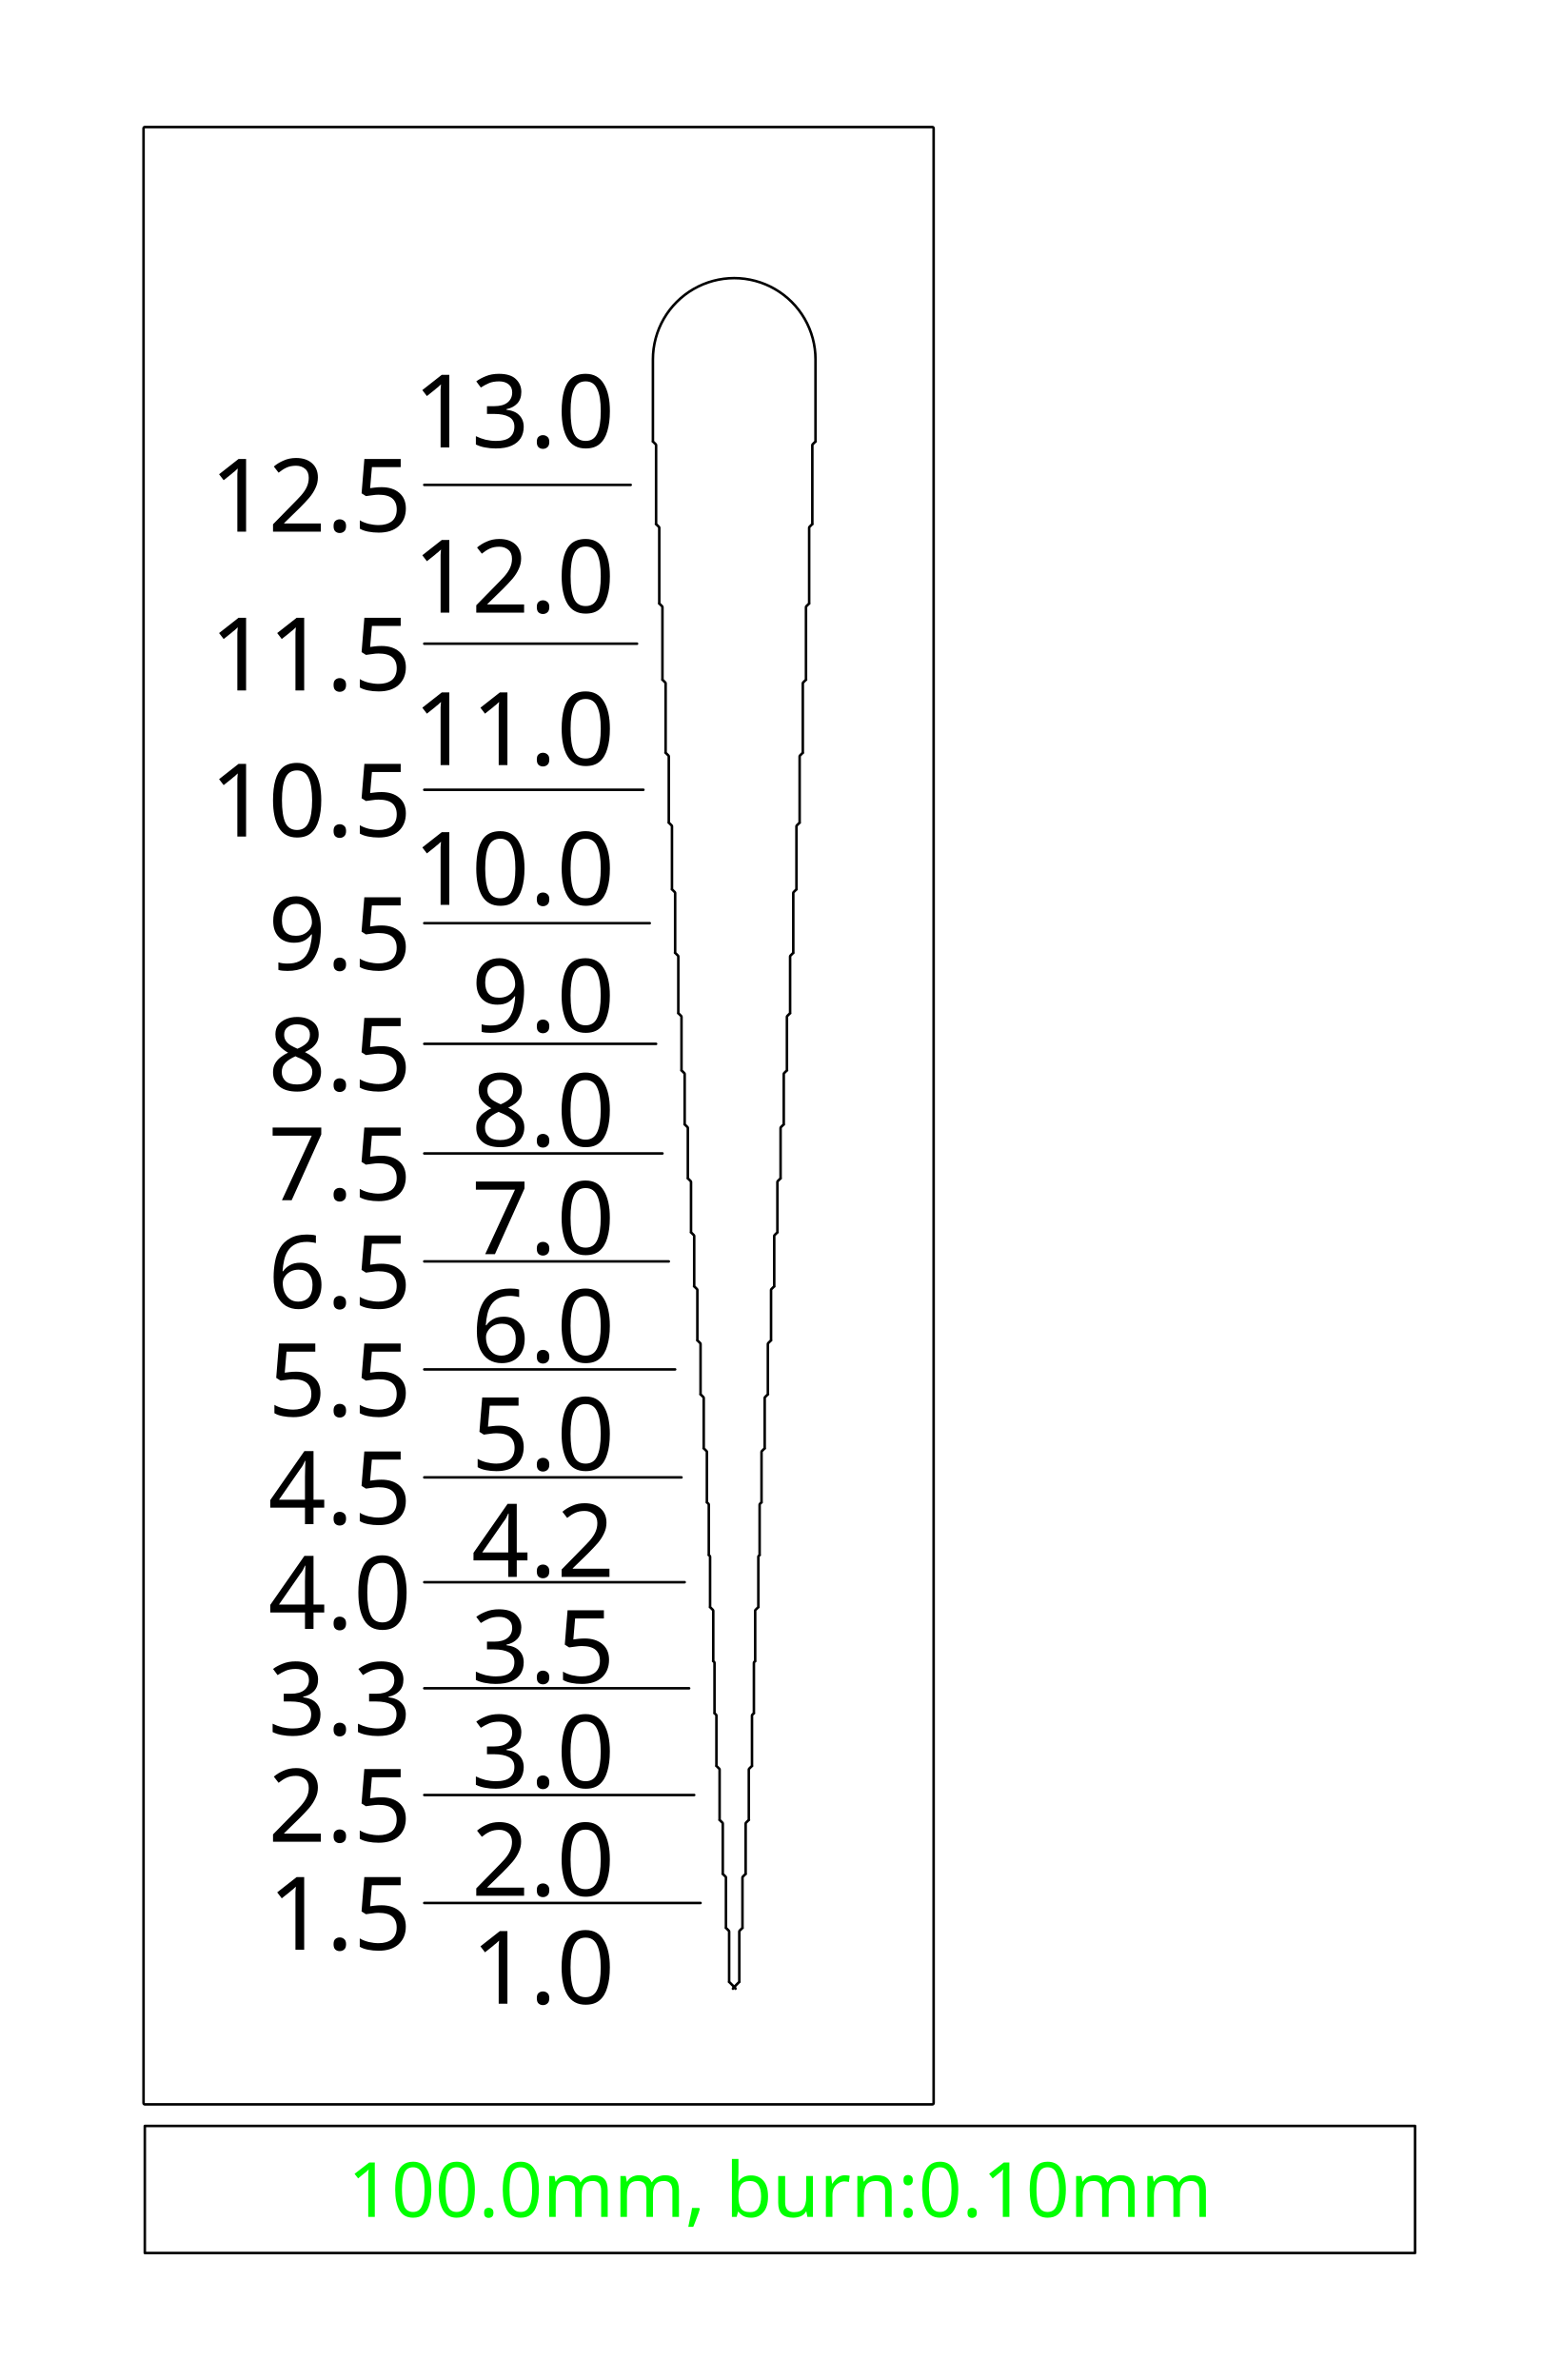
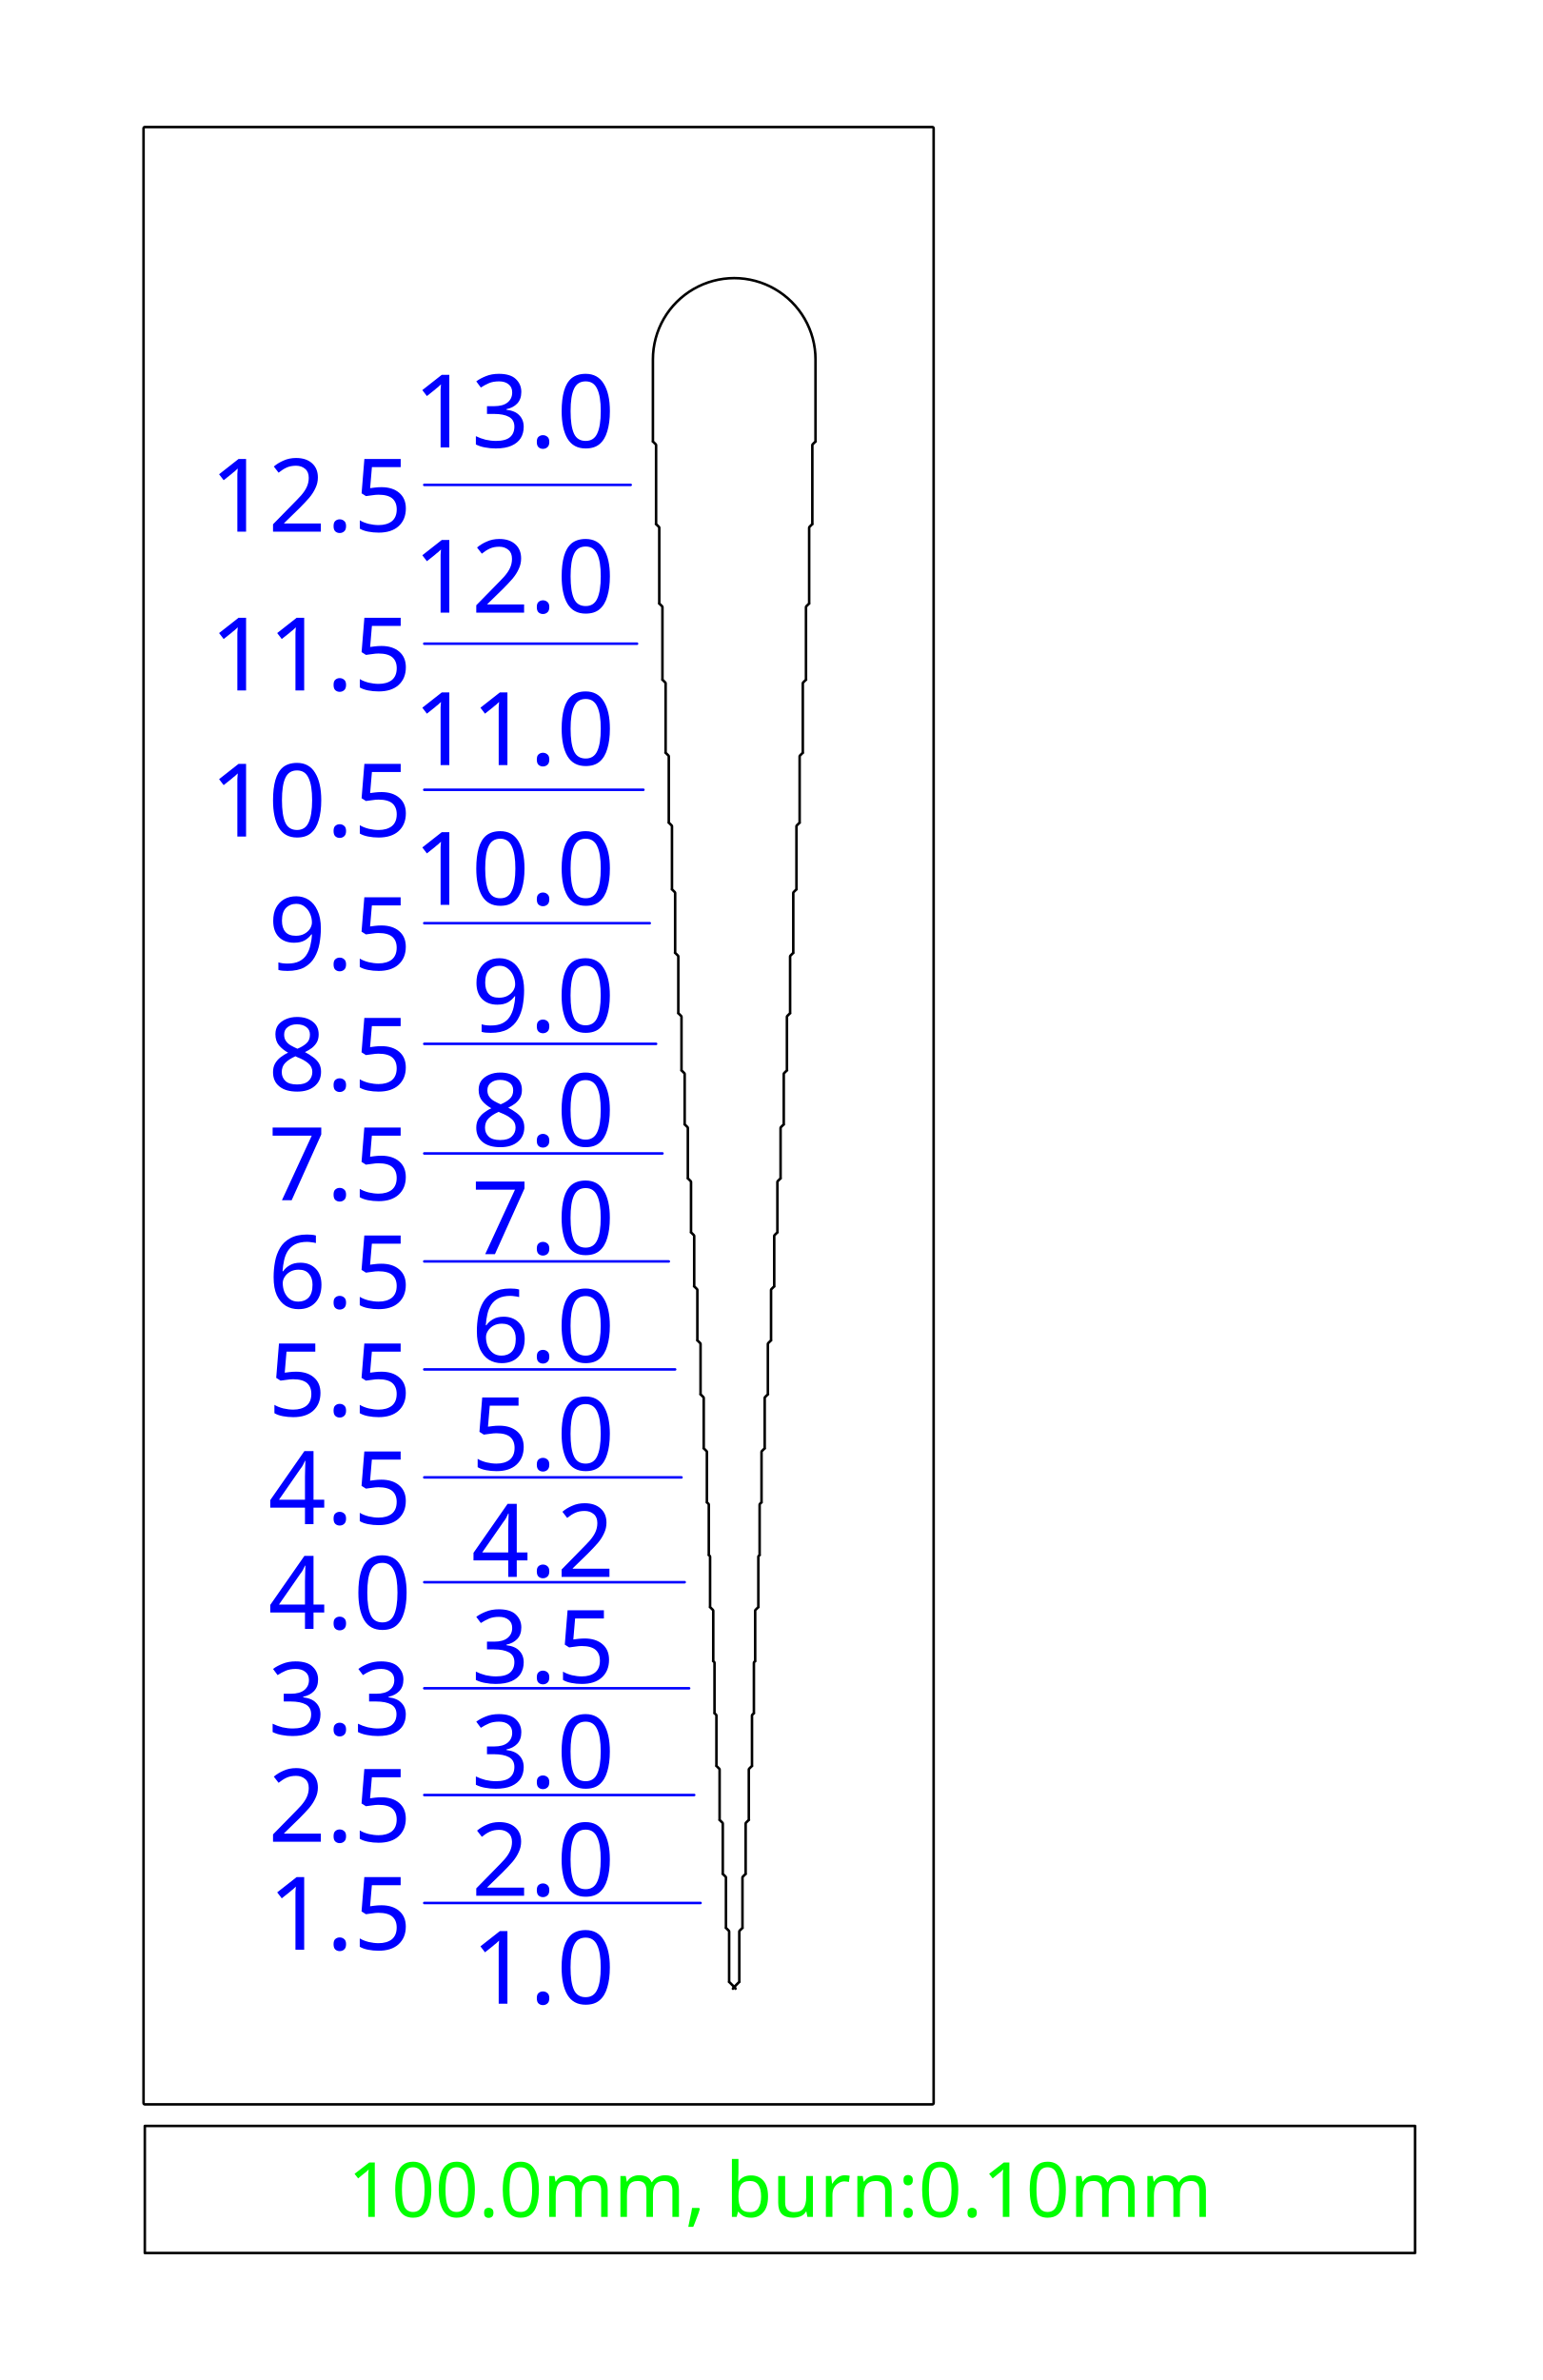
<svg xmlns="http://www.w3.org/2000/svg" height="187.34mm" viewBox="0.0 0.0 121.40 187.34" width="121.40mm">
  <g id="p-0" style="fill:none;stroke-linecap:round;stroke-linejoin:round;">
    <path d="M 11.400 177.342 H 111.400 V 167.342 H 11.400 V 177.342 Z" stroke="rgb(0,0,0)" stroke-width="0.20" />
    <text font-size="6px" style="font-family: sans-serif ; font-weight: normal; font-style: normal; fill: rgb(0,255,0)" text-anchor="middle" transform="matrix( 1.000 0.000 0.000 1.000 61.400 174.502 )">100.0mm, burn:0.10mm</text>
  </g>
  <g id="p-1" style="fill:none;stroke-linecap:round;stroke-linejoin:round;">
    <path d="M 57.900 156.542 C 57.900 156.516 57.889 156.490 57.871 156.472 L 57.400 156.001 C 57.371 155.972 57.400 156.042 57.400 156.001 V 152.042 C 57.400 152.016 57.389 151.990 57.371 151.972 L 57.150 151.751 C 57.121 151.722 57.150 151.792 57.150 151.751 V 147.792 C 57.150 147.766 57.139 147.740 57.121 147.722 L 56.900 147.501 C 56.871 147.472 56.900 147.542 56.900 147.501 V 143.542 C 56.900 143.516 56.889 143.490 56.871 143.472 L 56.650 143.251 C 56.621 143.222 56.650 143.292 56.650 143.251 V 139.292 C 56.650 139.266 56.639 139.240 56.621 139.222 L 56.400 139.001 C 56.371 138.972 56.400 139.042 56.400 139.001 V 135.042 C 56.400 135.016 56.389 134.990 56.371 134.972 L 56.250 134.851 C 56.221 134.822 56.250 134.892 56.250 134.851 V 130.892 C 56.250 130.866 56.239 130.840 56.221 130.822 L 56.150 130.751 C 56.121 130.722 56.150 130.792 56.150 130.751 V 126.792 C 56.150 126.766 56.139 126.740 56.121 126.722 L 55.900 126.501 C 55.871 126.472 55.900 126.542 55.900 126.501 V 122.542 C 55.900 122.516 55.889 122.490 55.871 122.472 L 55.800 122.401 C 55.771 122.372 55.800 122.442 55.800 122.401 V 118.442 C 55.800 118.416 55.789 118.390 55.771 118.372 L 55.650 118.251 C 55.621 118.222 55.650 118.292 55.650 118.251 V 114.292 C 55.650 114.266 55.639 114.240 55.621 114.222 L 55.400 114.001 C 55.371 113.972 55.400 114.042 55.400 114.001 V 110.042 C 55.400 110.016 55.389 109.990 55.371 109.972 L 55.150 109.751 C 55.121 109.722 55.150 109.792 55.150 109.751 V 105.792 C 55.150 105.766 55.139 105.740 55.121 105.722 L 54.900 105.501 C 54.871 105.472 54.900 105.542 54.900 105.501 V 101.542 C 54.900 101.516 54.889 101.490 54.871 101.472 L 54.650 101.251 C 54.621 101.222 54.650 101.292 54.650 101.251 V 97.292 C 54.650 97.266 54.639 97.240 54.621 97.222 L 54.400 97.001 C 54.371 96.972 54.400 97.042 54.400 97.001 V 93.042 C 54.400 93.016 54.389 92.990 54.371 92.972 L 54.150 92.751 C 54.121 92.722 54.150 92.792 54.150 92.751 V 88.792 C 54.150 88.766 54.139 88.740 54.121 88.722 L 53.900 88.501 C 53.871 88.472 53.900 88.542 53.900 88.501 V 84.542 C 53.900 84.516 53.889 84.490 53.871 84.472 L 53.650 84.251 C 53.621 84.222 53.650 84.292 53.650 84.251 V 80.042 C 53.650 80.016 53.639 79.990 53.621 79.972 L 53.400 79.751 C 53.371 79.722 53.400 79.792 53.400 79.751 V 75.292 C 53.400 75.266 53.389 75.240 53.371 75.222 L 53.150 75.001 C 53.121 74.972 53.150 75.042 53.150 75.001 V 70.292 C 53.150 70.266 53.139 70.240 53.121 70.222 L 52.900 70.001 C 52.871 69.972 52.900 70.042 52.900 70.001 V 65.042 C 52.900 65.016 52.889 64.990 52.871 64.972 L 52.650 64.751 C 52.621 64.722 52.650 64.792 52.650 64.751 V 59.542 C 52.650 59.516 52.639 59.490 52.621 59.472 L 52.400 59.251 C 52.371 59.222 52.400 59.292 52.400 59.251 V 53.792 C 52.400 53.766 52.389 53.740 52.371 53.722 L 52.150 53.501 C 52.121 53.472 52.150 53.542 52.150 53.501 V 47.792 C 52.150 47.766 52.139 47.740 52.121 47.722 L 51.900 47.501 C 51.871 47.472 51.900 47.542 51.900 47.501 V 41.542 C 51.900 41.516 51.889 41.490 51.871 41.472 L 51.650 41.251 C 51.621 41.222 51.650 41.292 51.650 41.251 V 35.042 C 51.650 35.016 51.639 34.990 51.621 34.972 L 51.400 34.751 C 51.371 34.722 51.400 34.792 51.400 34.751 V 28.292 C 51.400 27.169 51.696 26.065 52.257 25.092 C 52.819 24.119 53.627 23.312 54.600 22.750 C 55.573 22.188 56.677 21.892 57.800 21.892 C 58.923 21.892 60.027 22.188 61.000 22.750 C 61.973 23.312 62.781 24.119 63.343 25.092 C 63.904 26.065 64.200 27.169 64.200 28.292 V 34.751 C 64.200 34.792 64.229 34.722 64.200 34.751 L 63.979 34.972 C 63.961 34.990 63.950 35.016 63.950 35.042 V 41.251 C 63.950 41.292 63.979 41.222 63.950 41.251 L 63.729 41.472 C 63.711 41.490 63.700 41.516 63.700 41.542 V 47.501 C 63.700 47.542 63.729 47.472 63.700 47.501 L 63.479 47.722 C 63.461 47.740 63.450 47.766 63.450 47.792 V 53.501 C 63.450 53.542 63.479 53.472 63.450 53.501 L 63.229 53.722 C 63.211 53.740 63.200 53.766 63.200 53.792 V 59.251 C 63.200 59.292 63.229 59.222 63.200 59.251 L 62.979 59.472 C 62.961 59.490 62.950 59.516 62.950 59.542 V 64.751 C 62.950 64.792 62.979 64.722 62.950 64.751 L 62.729 64.972 C 62.711 64.990 62.700 65.016 62.700 65.042 V 70.001 C 62.700 70.042 62.729 69.972 62.700 70.001 L 62.479 70.222 C 62.461 70.240 62.450 70.266 62.450 70.292 V 75.001 C 62.450 75.042 62.479 74.972 62.450 75.001 L 62.229 75.222 C 62.211 75.240 62.200 75.266 62.200 75.292 V 79.751 C 62.200 79.792 62.229 79.722 62.200 79.751 L 61.979 79.972 C 61.961 79.990 61.950 80.016 61.950 80.042 V 84.251 C 61.950 84.292 61.979 84.222 61.950 84.251 L 61.729 84.472 C 61.711 84.490 61.700 84.516 61.700 84.542 V 88.501 C 61.700 88.542 61.729 88.472 61.700 88.501 L 61.479 88.722 C 61.461 88.740 61.450 88.766 61.450 88.792 V 92.751 C 61.450 92.792 61.479 92.722 61.450 92.751 L 61.229 92.972 C 61.211 92.990 61.200 93.016 61.200 93.042 V 97.001 C 61.200 97.042 61.229 96.972 61.200 97.001 L 60.979 97.222 C 60.961 97.240 60.950 97.266 60.950 97.292 V 101.251 C 60.950 101.292 60.979 101.222 60.950 101.251 L 60.729 101.472 C 60.711 101.490 60.700 101.516 60.700 101.542 V 105.501 C 60.700 105.542 60.729 105.472 60.700 105.501 L 60.479 105.722 C 60.461 105.740 60.450 105.766 60.450 105.792 V 109.751 C 60.450 109.792 60.479 109.722 60.450 109.751 L 60.229 109.972 C 60.211 109.990 60.200 110.016 60.200 110.042 V 114.001 C 60.200 114.042 60.229 113.972 60.200 114.001 L 59.979 114.222 C 59.961 114.240 59.950 114.266 59.950 114.292 V 118.251 C 59.950 118.292 59.979 118.222 59.950 118.251 L 59.829 118.372 C 59.811 118.390 59.800 118.416 59.800 118.442 V 122.401 C 59.800 122.442 59.829 122.372 59.800 122.401 L 59.729 122.472 C 59.711 122.490 59.700 122.516 59.700 122.542 V 126.501 C 59.700 126.542 59.729 126.472 59.700 126.501 L 59.479 126.722 C 59.461 126.740 59.450 126.766 59.450 126.792 V 130.751 C 59.450 130.792 59.479 130.722 59.450 130.751 L 59.379 130.822 C 59.361 130.840 59.350 130.866 59.350 130.892 V 134.851 C 59.350 134.892 59.379 134.822 59.350 134.851 L 59.229 134.972 C 59.211 134.990 59.200 135.016 59.200 135.042 V 139.001 C 59.200 139.042 59.229 138.972 59.200 139.001 L 58.979 139.222 C 58.961 139.240 58.950 139.266 58.950 139.292 V 143.251 C 58.950 143.292 58.979 143.222 58.950 143.251 L 58.729 143.472 C 58.711 143.490 58.700 143.516 58.700 143.542 V 147.501 C 58.700 147.542 58.729 147.472 58.700 147.501 L 58.479 147.722 C 58.461 147.740 58.450 147.766 58.450 147.792 V 151.751 C 58.450 151.792 58.479 151.722 58.450 151.751 L 58.229 151.972 C 58.211 151.990 58.200 152.016 58.200 152.042 V 156.001 C 58.200 156.042 58.229 155.972 58.200 156.001 L 57.729 156.472 C 57.711 156.490 57.700 156.516 57.700 156.542 M 11.400 165.642 H 73.400 C 73.455 165.642 73.500 165.598 73.500 165.542 V 10.100 C 73.500 10.045 73.455 10.000 73.400 10.000 H 11.400 C 11.345 10.000 11.300 10.045 11.300 10.100 V 165.542 C 11.300 165.598 11.345 165.642 11.400 165.642 Z" stroke="rgb(0,0,0)" stroke-width="0.20" />
-     <text font-size="8px" style="font-family: sans-serif ; font-weight: normal; font-style: normal; fill: rgb(0,0,0)" text-anchor="end" transform="matrix( 1.000 0.000 -0.000 1.000 48.400 157.722 )">1.0</text>
-     <text font-size="8px" style="font-family: sans-serif ; font-weight: normal; font-style: normal; fill: rgb(0,0,0)" text-anchor="end" transform="matrix( 1.000 0.000 -0.000 1.000 32.400 153.472 )">1.5</text>
-     <path d="M 55.150 149.792 H 33.400" stroke="rgb(0,0,0)" stroke-width="0.20" />
-     <text font-size="8px" style="font-family: sans-serif ; font-weight: normal; font-style: normal; fill: rgb(0,0,0)" text-anchor="end" transform="matrix( 1.000 0.000 -0.000 1.000 48.400 149.222 )">2.0</text>
-     <text font-size="8px" style="font-family: sans-serif ; font-weight: normal; font-style: normal; fill: rgb(0,0,0)" text-anchor="end" transform="matrix( 1.000 0.000 -0.000 1.000 32.400 144.972 )">2.5</text>
-     <path d="M 54.650 141.292 H 33.400" stroke="rgb(0,0,0)" stroke-width="0.20" />
-     <text font-size="8px" style="font-family: sans-serif ; font-weight: normal; font-style: normal; fill: rgb(0,0,0)" text-anchor="end" transform="matrix( 1.000 0.000 -0.000 1.000 48.400 140.722 )">3.0</text>
-     <text font-size="8px" style="font-family: sans-serif ; font-weight: normal; font-style: normal; fill: rgb(0,0,0)" text-anchor="end" transform="matrix( 1.000 0.000 -0.000 1.000 32.400 136.572 )">3.3</text>
-     <path d="M 54.250 132.892 H 33.400" stroke="rgb(0,0,0)" stroke-width="0.20" />
-     <text font-size="8px" style="font-family: sans-serif ; font-weight: normal; font-style: normal; fill: rgb(0,0,0)" text-anchor="end" transform="matrix( 1.000 0.000 -0.000 1.000 48.400 132.472 )">3.5</text>
-     <text font-size="8px" style="font-family: sans-serif ; font-weight: normal; font-style: normal; fill: rgb(0,0,0)" text-anchor="end" transform="matrix( 1.000 0.000 -0.000 1.000 32.400 128.222 )">4.0</text>
-     <path d="M 53.900 124.542 H 33.400" stroke="rgb(0,0,0)" stroke-width="0.20" />
-     <text font-size="8px" style="font-family: sans-serif ; font-weight: normal; font-style: normal; fill: rgb(0,0,0)" text-anchor="end" transform="matrix( 1.000 0.000 -0.000 1.000 48.400 124.122 )">4.2</text>
-     <text font-size="8px" style="font-family: sans-serif ; font-weight: normal; font-style: normal; fill: rgb(0,0,0)" text-anchor="end" transform="matrix( 1.000 0.000 -0.000 1.000 32.400 119.972 )">4.5</text>
-     <path d="M 53.650 116.292 H 33.400" stroke="rgb(0,0,0)" stroke-width="0.20" />
-     <text font-size="8px" style="font-family: sans-serif ; font-weight: normal; font-style: normal; fill: rgb(0,0,0)" text-anchor="end" transform="matrix( 1.000 0.000 -0.000 1.000 48.400 115.722 )">5.0</text>
-     <text font-size="8px" style="font-family: sans-serif ; font-weight: normal; font-style: normal; fill: rgb(0,0,0)" text-anchor="end" transform="matrix( 1.000 0.000 -0.000 1.000 32.400 111.472 )">5.5</text>
-     <path d="M 53.150 107.792 H 33.400" stroke="rgb(0,0,0)" stroke-width="0.20" />
-     <text font-size="8px" style="font-family: sans-serif ; font-weight: normal; font-style: normal; fill: rgb(0,0,0)" text-anchor="end" transform="matrix( 1.000 0.000 -0.000 1.000 48.400 107.222 )">6.0</text>
-     <text font-size="8px" style="font-family: sans-serif ; font-weight: normal; font-style: normal; fill: rgb(0,0,0)" text-anchor="end" transform="matrix( 1.000 0.000 -0.000 1.000 32.400 102.972 )">6.5</text>
-     <path d="M 52.650 99.292 H 33.400" stroke="rgb(0,0,0)" stroke-width="0.20" />
-     <text font-size="8px" style="font-family: sans-serif ; font-weight: normal; font-style: normal; fill: rgb(0,0,0)" text-anchor="end" transform="matrix( 1.000 0.000 -0.000 1.000 48.400 98.722 )">7.0</text>
-     <text font-size="8px" style="font-family: sans-serif ; font-weight: normal; font-style: normal; fill: rgb(0,0,0)" text-anchor="end" transform="matrix( 1.000 0.000 -0.000 1.000 32.400 94.472 )">7.5</text>
-     <path d="M 52.150 90.792 H 33.400" stroke="rgb(0,0,0)" stroke-width="0.20" />
-     <text font-size="8px" style="font-family: sans-serif ; font-weight: normal; font-style: normal; fill: rgb(0,0,0)" text-anchor="end" transform="matrix( 1.000 0.000 -0.000 1.000 48.400 90.222 )">8.0</text>
-     <text font-size="8px" style="font-family: sans-serif ; font-weight: normal; font-style: normal; fill: rgb(0,0,0)" text-anchor="end" transform="matrix( 1.000 0.000 -0.000 1.000 32.400 85.847 )">8.5</text>
-     <path d="M 51.650 82.167 H 33.400" stroke="rgb(0,0,0)" stroke-width="0.20" />
-     <text font-size="8px" style="font-family: sans-serif ; font-weight: normal; font-style: normal; fill: rgb(0,0,0)" text-anchor="end" transform="matrix( 1.000 0.000 -0.000 1.000 48.400 81.222 )">9.0</text>
-     <text font-size="8px" style="font-family: sans-serif ; font-weight: normal; font-style: normal; fill: rgb(0,0,0)" text-anchor="end" transform="matrix( 1.000 0.000 -0.000 1.000 32.400 76.347 )">9.5</text>
-     <path d="M 51.150 72.667 H 33.400" stroke="rgb(0,0,0)" stroke-width="0.20" />
-     <text font-size="8px" style="font-family: sans-serif ; font-weight: normal; font-style: normal; fill: rgb(0,0,0)" text-anchor="end" transform="matrix( 1.000 0.000 -0.000 1.000 48.400 71.222 )">10.0</text>
-     <text font-size="8px" style="font-family: sans-serif ; font-weight: normal; font-style: normal; fill: rgb(0,0,0)" text-anchor="end" transform="matrix( 1.000 0.000 -0.000 1.000 32.400 65.847 )">10.5</text>
-     <path d="M 50.650 62.167 H 33.400" stroke="rgb(0,0,0)" stroke-width="0.20" />
-     <text font-size="8px" style="font-family: sans-serif ; font-weight: normal; font-style: normal; fill: rgb(0,0,0)" text-anchor="end" transform="matrix( 1.000 0.000 -0.000 1.000 48.400 60.222 )">11.0</text>
-     <text font-size="8px" style="font-family: sans-serif ; font-weight: normal; font-style: normal; fill: rgb(0,0,0)" text-anchor="end" transform="matrix( 1.000 0.000 -0.000 1.000 32.400 54.347 )">11.5</text>
-     <path d="M 50.150 50.667 H 33.400" stroke="rgb(0,0,0)" stroke-width="0.20" />
-     <text font-size="8px" style="font-family: sans-serif ; font-weight: normal; font-style: normal; fill: rgb(0,0,0)" text-anchor="end" transform="matrix( 1.000 0.000 -0.000 1.000 48.400 48.222 )">12.0</text>
-     <text font-size="8px" style="font-family: sans-serif ; font-weight: normal; font-style: normal; fill: rgb(0,0,0)" text-anchor="end" transform="matrix( 1.000 0.000 -0.000 1.000 32.400 41.847 )">12.5</text>
-     <path d="M 49.650 38.167 H 33.400" stroke="rgb(0,0,0)" stroke-width="0.20" />
-     <text font-size="8px" style="font-family: sans-serif ; font-weight: normal; font-style: normal; fill: rgb(0,0,0)" text-anchor="end" transform="matrix( 1.000 0.000 -0.000 1.000 48.400 35.222 )">13.0</text>
+     <text font-size="8px" style="font-family: sans-serif ; font-weight: normal; font-style: normal; fill: rgb(0,0,255)" text-anchor="end" transform="matrix( 1.000 0.000 -0.000 1.000 48.400 157.722 )">1.0</text>
+     <text font-size="8px" style="font-family: sans-serif ; font-weight: normal; font-style: normal; fill: rgb(0,0,255)" text-anchor="end" transform="matrix( 1.000 0.000 -0.000 1.000 32.400 153.472 )">1.5</text>
+     <path d="M 55.150 149.792 H 33.400" stroke="rgb(0,0,255)" stroke-width="0.20" />
+     <text font-size="8px" style="font-family: sans-serif ; font-weight: normal; font-style: normal; fill: rgb(0,0,255)" text-anchor="end" transform="matrix( 1.000 0.000 -0.000 1.000 48.400 149.222 )">2.0</text>
+     <text font-size="8px" style="font-family: sans-serif ; font-weight: normal; font-style: normal; fill: rgb(0,0,255)" text-anchor="end" transform="matrix( 1.000 0.000 -0.000 1.000 32.400 144.972 )">2.5</text>
+     <path d="M 54.650 141.292 H 33.400" stroke="rgb(0,0,255)" stroke-width="0.20" />
+     <text font-size="8px" style="font-family: sans-serif ; font-weight: normal; font-style: normal; fill: rgb(0,0,255)" text-anchor="end" transform="matrix( 1.000 0.000 -0.000 1.000 48.400 140.722 )">3.0</text>
+     <text font-size="8px" style="font-family: sans-serif ; font-weight: normal; font-style: normal; fill: rgb(0,0,255)" text-anchor="end" transform="matrix( 1.000 0.000 -0.000 1.000 32.400 136.572 )">3.3</text>
+     <path d="M 54.250 132.892 H 33.400" stroke="rgb(0,0,255)" stroke-width="0.20" />
+     <text font-size="8px" style="font-family: sans-serif ; font-weight: normal; font-style: normal; fill: rgb(0,0,255)" text-anchor="end" transform="matrix( 1.000 0.000 -0.000 1.000 48.400 132.472 )">3.5</text>
+     <text font-size="8px" style="font-family: sans-serif ; font-weight: normal; font-style: normal; fill: rgb(0,0,255)" text-anchor="end" transform="matrix( 1.000 0.000 -0.000 1.000 32.400 128.222 )">4.0</text>
+     <path d="M 53.900 124.542 H 33.400" stroke="rgb(0,0,255)" stroke-width="0.20" />
+     <text font-size="8px" style="font-family: sans-serif ; font-weight: normal; font-style: normal; fill: rgb(0,0,255)" text-anchor="end" transform="matrix( 1.000 0.000 -0.000 1.000 48.400 124.122 )">4.2</text>
+     <text font-size="8px" style="font-family: sans-serif ; font-weight: normal; font-style: normal; fill: rgb(0,0,255)" text-anchor="end" transform="matrix( 1.000 0.000 -0.000 1.000 32.400 119.972 )">4.5</text>
+     <path d="M 53.650 116.292 H 33.400" stroke="rgb(0,0,255)" stroke-width="0.20" />
+     <text font-size="8px" style="font-family: sans-serif ; font-weight: normal; font-style: normal; fill: rgb(0,0,255)" text-anchor="end" transform="matrix( 1.000 0.000 -0.000 1.000 48.400 115.722 )">5.0</text>
+     <text font-size="8px" style="font-family: sans-serif ; font-weight: normal; font-style: normal; fill: rgb(0,0,255)" text-anchor="end" transform="matrix( 1.000 0.000 -0.000 1.000 32.400 111.472 )">5.5</text>
+     <path d="M 53.150 107.792 H 33.400" stroke="rgb(0,0,255)" stroke-width="0.20" />
+     <text font-size="8px" style="font-family: sans-serif ; font-weight: normal; font-style: normal; fill: rgb(0,0,255)" text-anchor="end" transform="matrix( 1.000 0.000 -0.000 1.000 48.400 107.222 )">6.0</text>
+     <text font-size="8px" style="font-family: sans-serif ; font-weight: normal; font-style: normal; fill: rgb(0,0,255)" text-anchor="end" transform="matrix( 1.000 0.000 -0.000 1.000 32.400 102.972 )">6.5</text>
+     <path d="M 52.650 99.292 H 33.400" stroke="rgb(0,0,255)" stroke-width="0.20" />
+     <text font-size="8px" style="font-family: sans-serif ; font-weight: normal; font-style: normal; fill: rgb(0,0,255)" text-anchor="end" transform="matrix( 1.000 0.000 -0.000 1.000 48.400 98.722 )">7.0</text>
+     <text font-size="8px" style="font-family: sans-serif ; font-weight: normal; font-style: normal; fill: rgb(0,0,255)" text-anchor="end" transform="matrix( 1.000 0.000 -0.000 1.000 32.400 94.472 )">7.5</text>
+     <path d="M 52.150 90.792 H 33.400" stroke="rgb(0,0,255)" stroke-width="0.20" />
+     <text font-size="8px" style="font-family: sans-serif ; font-weight: normal; font-style: normal; fill: rgb(0,0,255)" text-anchor="end" transform="matrix( 1.000 0.000 -0.000 1.000 48.400 90.222 )">8.0</text>
+     <text font-size="8px" style="font-family: sans-serif ; font-weight: normal; font-style: normal; fill: rgb(0,0,255)" text-anchor="end" transform="matrix( 1.000 0.000 -0.000 1.000 32.400 85.847 )">8.5</text>
+     <path d="M 51.650 82.167 H 33.400" stroke="rgb(0,0,255)" stroke-width="0.20" />
+     <text font-size="8px" style="font-family: sans-serif ; font-weight: normal; font-style: normal; fill: rgb(0,0,255)" text-anchor="end" transform="matrix( 1.000 0.000 -0.000 1.000 48.400 81.222 )">9.0</text>
+     <text font-size="8px" style="font-family: sans-serif ; font-weight: normal; font-style: normal; fill: rgb(0,0,255)" text-anchor="end" transform="matrix( 1.000 0.000 -0.000 1.000 32.400 76.347 )">9.5</text>
+     <path d="M 51.150 72.667 H 33.400" stroke="rgb(0,0,255)" stroke-width="0.20" />
+     <text font-size="8px" style="font-family: sans-serif ; font-weight: normal; font-style: normal; fill: rgb(0,0,255)" text-anchor="end" transform="matrix( 1.000 0.000 -0.000 1.000 48.400 71.222 )">10.0</text>
+     <text font-size="8px" style="font-family: sans-serif ; font-weight: normal; font-style: normal; fill: rgb(0,0,255)" text-anchor="end" transform="matrix( 1.000 0.000 -0.000 1.000 32.400 65.847 )">10.5</text>
+     <path d="M 50.650 62.167 H 33.400" stroke="rgb(0,0,255)" stroke-width="0.20" />
+     <text font-size="8px" style="font-family: sans-serif ; font-weight: normal; font-style: normal; fill: rgb(0,0,255)" text-anchor="end" transform="matrix( 1.000 0.000 -0.000 1.000 48.400 60.222 )">11.0</text>
+     <text font-size="8px" style="font-family: sans-serif ; font-weight: normal; font-style: normal; fill: rgb(0,0,255)" text-anchor="end" transform="matrix( 1.000 0.000 -0.000 1.000 32.400 54.347 )">11.5</text>
+     <path d="M 50.150 50.667 H 33.400" stroke="rgb(0,0,255)" stroke-width="0.20" />
+     <text font-size="8px" style="font-family: sans-serif ; font-weight: normal; font-style: normal; fill: rgb(0,0,255)" text-anchor="end" transform="matrix( 1.000 0.000 -0.000 1.000 48.400 48.222 )">12.0</text>
+     <text font-size="8px" style="font-family: sans-serif ; font-weight: normal; font-style: normal; fill: rgb(0,0,255)" text-anchor="end" transform="matrix( 1.000 0.000 -0.000 1.000 32.400 41.847 )">12.5</text>
+     <path d="M 49.650 38.167 H 33.400" stroke="rgb(0,0,255)" stroke-width="0.20" />
+     <text font-size="8px" style="font-family: sans-serif ; font-weight: normal; font-style: normal; fill: rgb(0,0,255)" text-anchor="end" transform="matrix( 1.000 0.000 -0.000 1.000 48.400 35.222 )">13.0</text>
  </g>
</svg>
